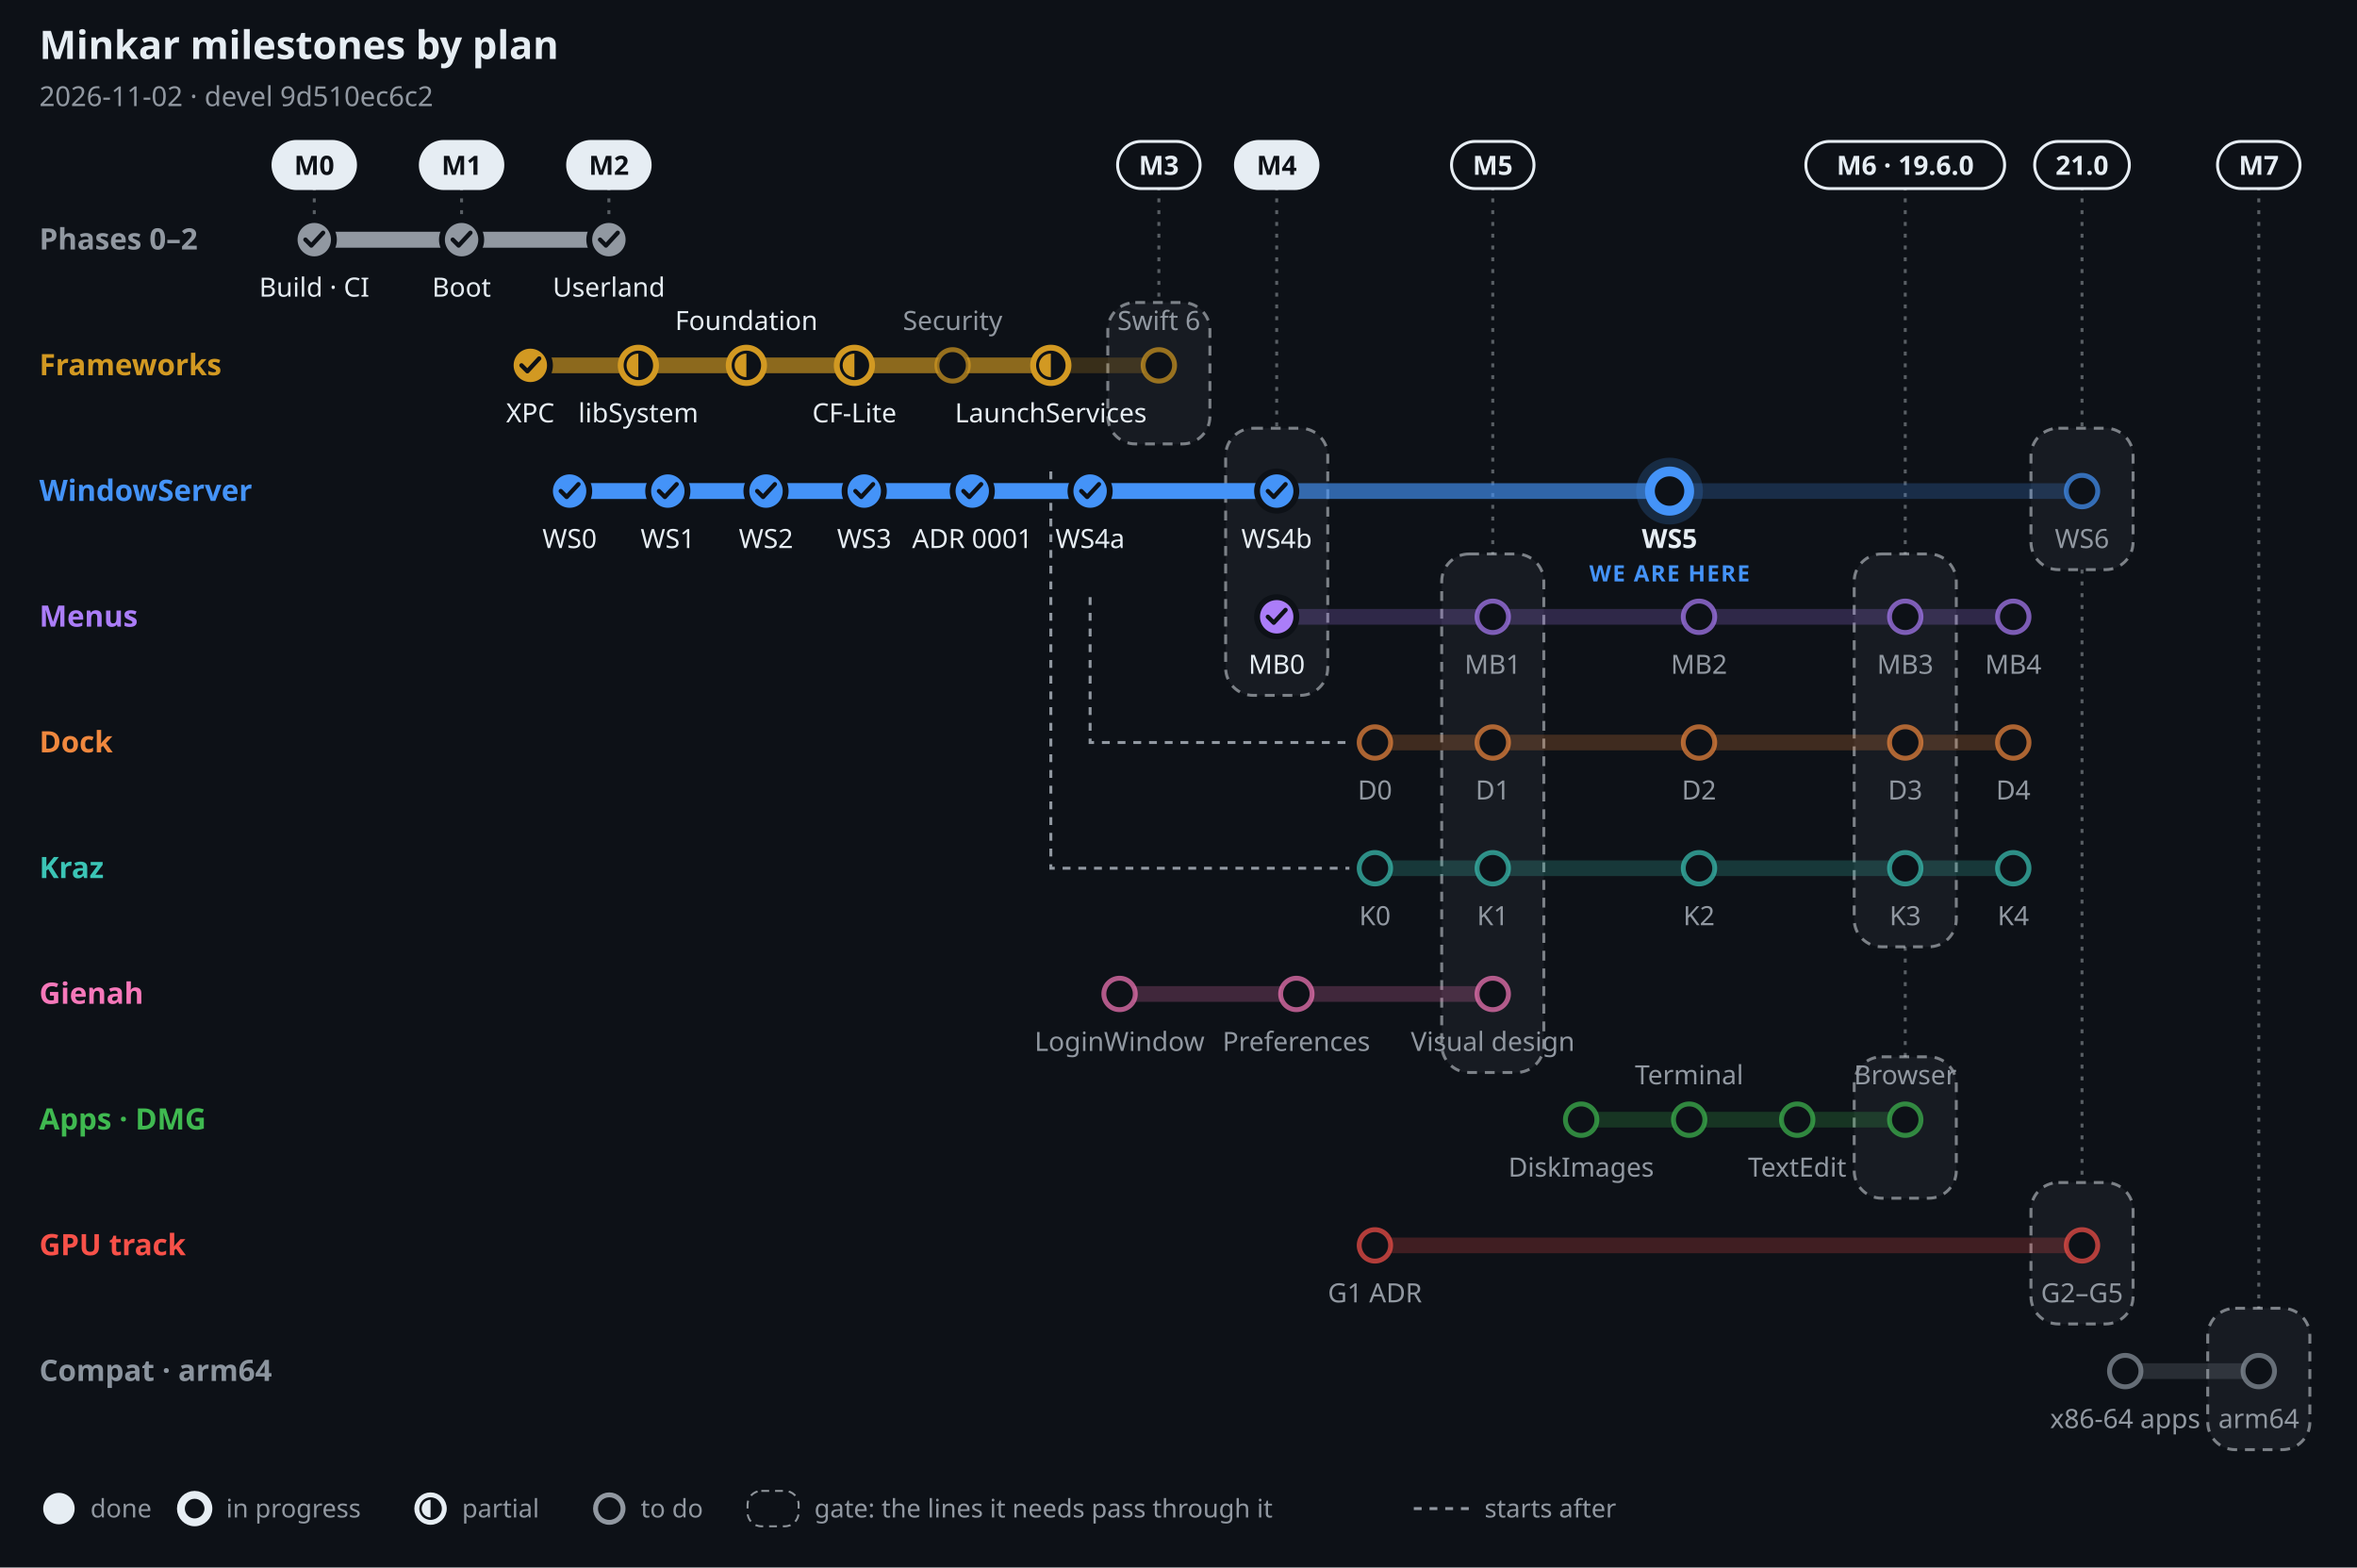
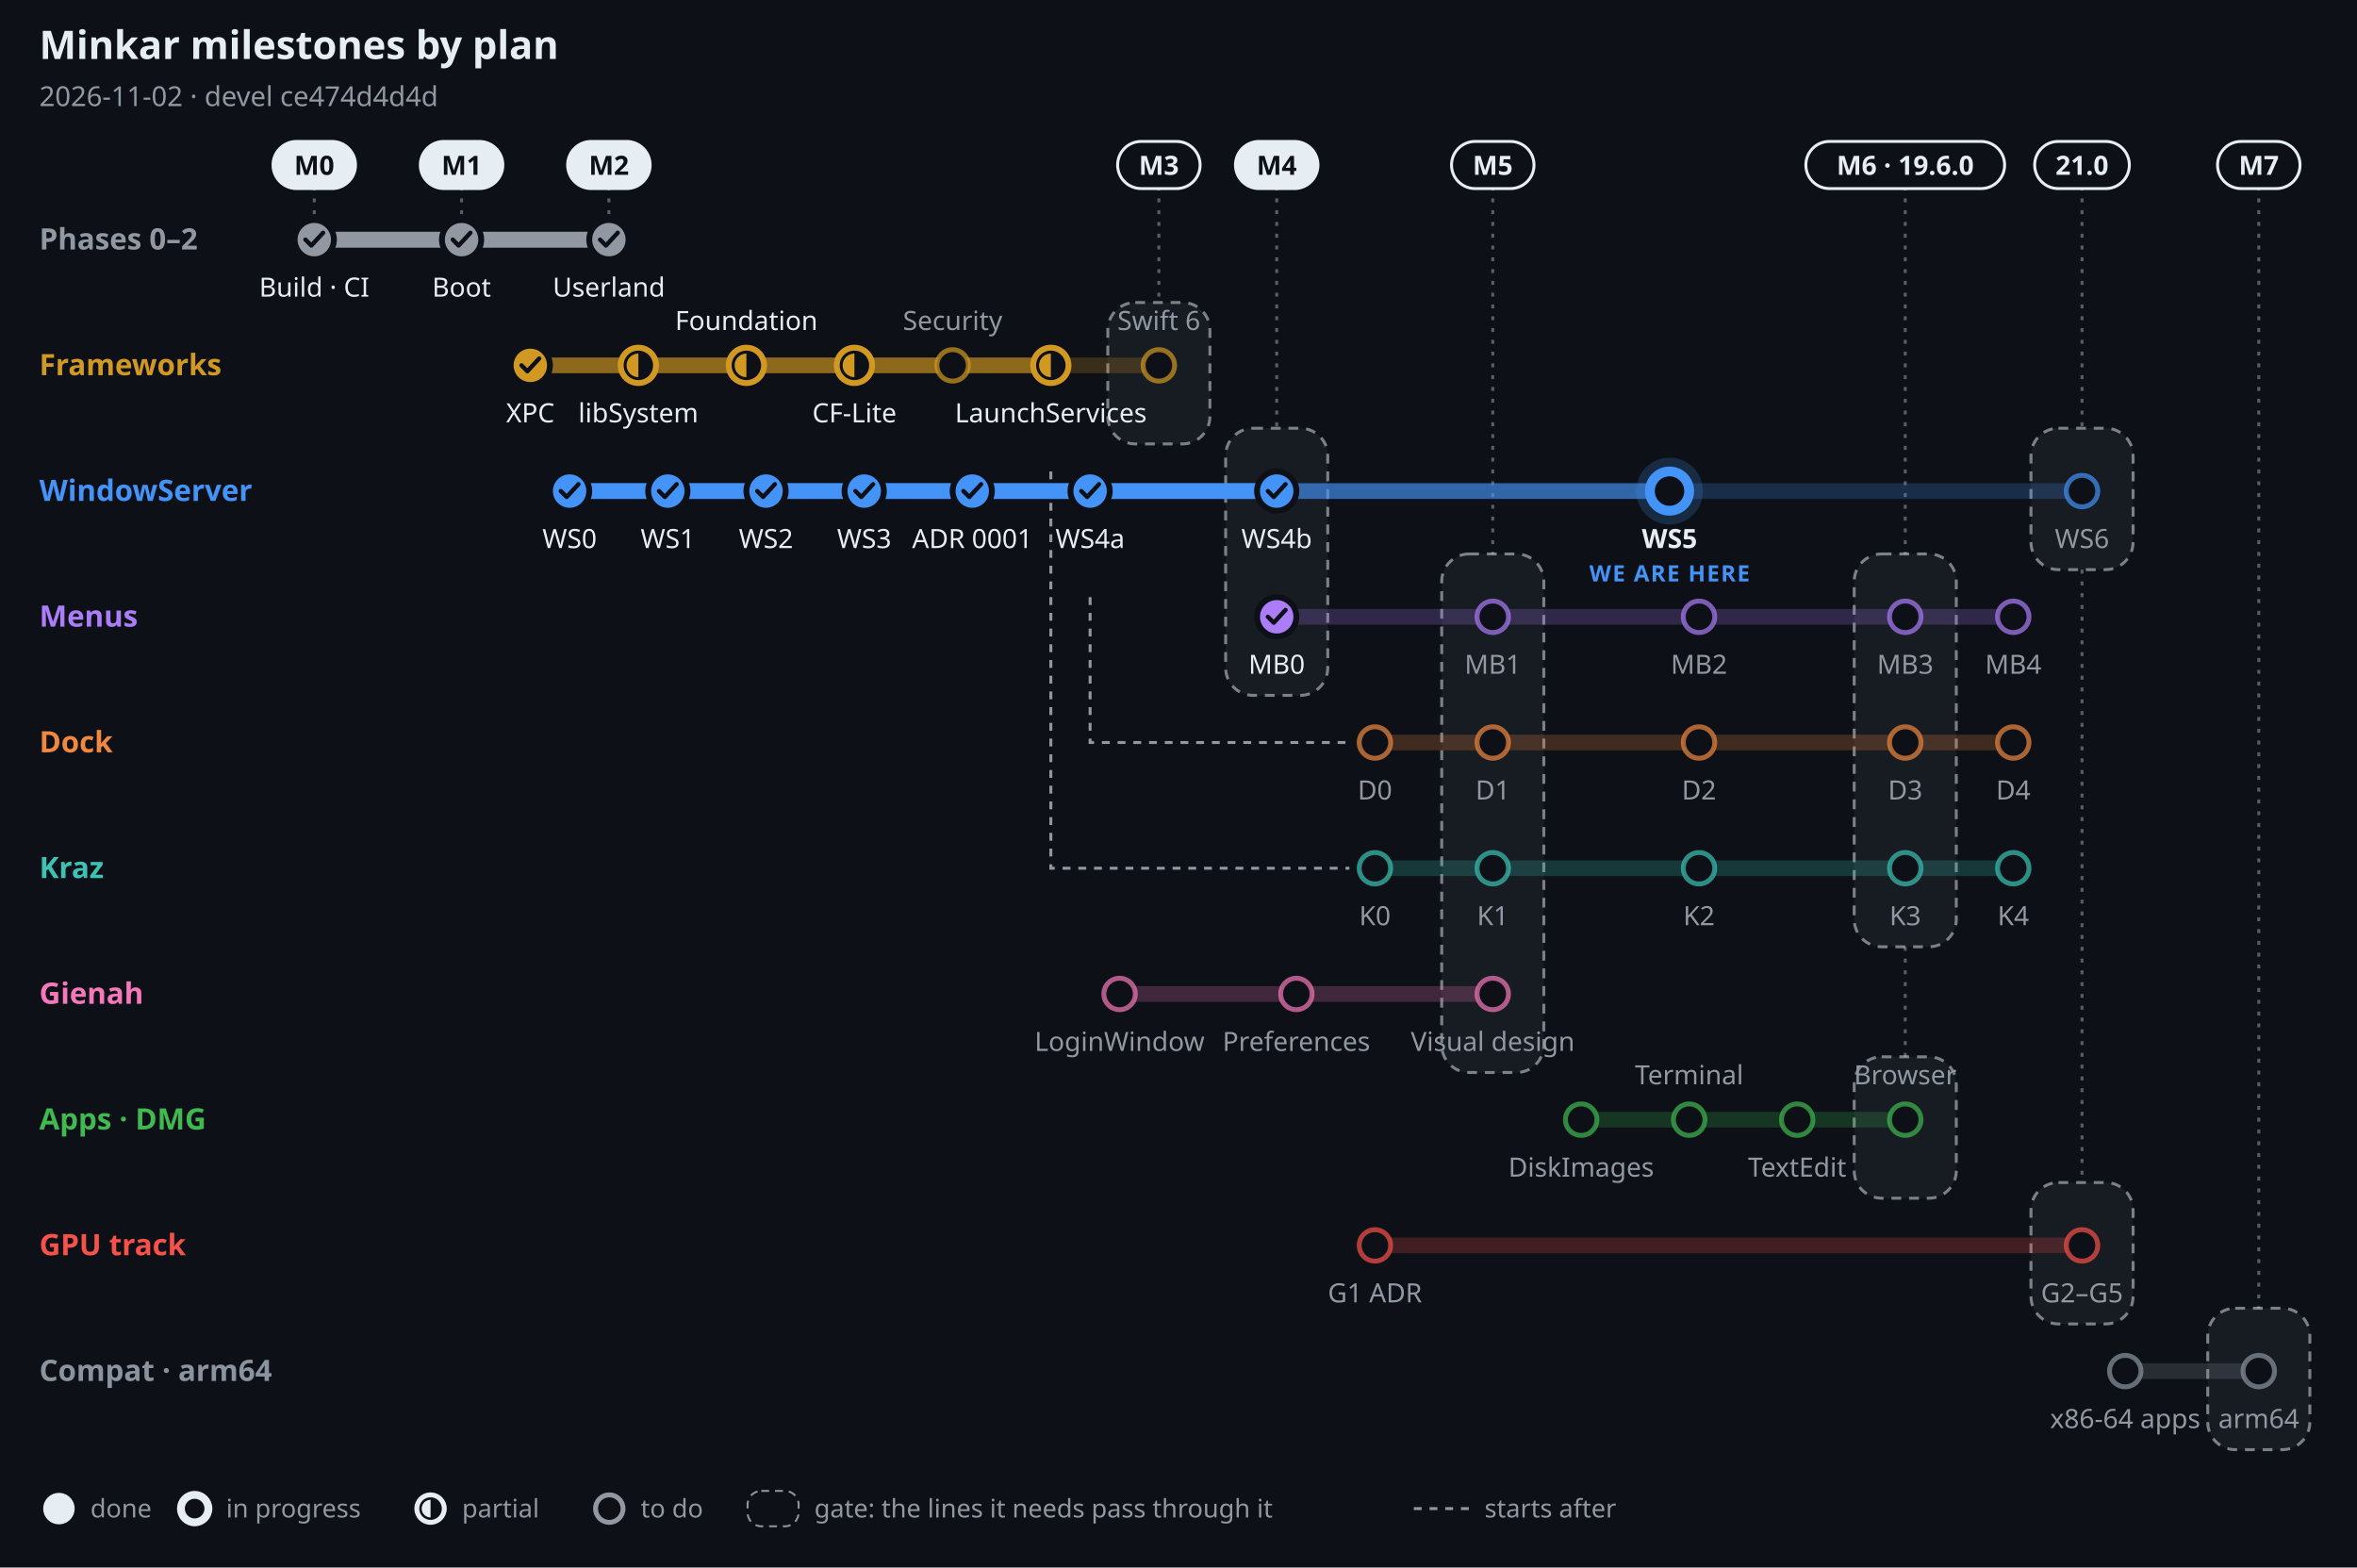
<svg xmlns="http://www.w3.org/2000/svg" width="1200" height="798" viewBox="0 0 1200 798" font-family="-apple-system, BlinkMacSystemFont, 'Segoe UI', 'Noto Sans', Helvetica, Arial, sans-serif" role="img" aria-label="Minkar milestones by plan, 2026-11-02">
  <rect width="1200" height="798" fill="#0d1117" />
  <text x="20" y="30" font-size="20" font-weight="700" fill="#e6edf3" text-anchor="start">Minkar milestones by plan</text>
-   <text x="20" y="54" font-size="14" font-weight="400" fill="#9198a1" text-anchor="start">2026-11-02 · devel 9d510ec6c2</text>
+   <text x="20" y="54" font-size="14" font-weight="400" fill="#9198a1" text-anchor="start">2026-11-02 · devel ce474d4d4d</text>
  <line x1="160" y1="95" x2="160" y2="110" stroke="#e6edf3" stroke-opacity=".35" stroke-width="1.5" stroke-dasharray="2 4" />
  <rect x="139" y="72" width="42" height="24" rx="12" fill="#e6edf3" stroke="#e6edf3" stroke-width="1.5" />
  <text x="160" y="89" font-size="13.5" font-weight="700" fill="#0d1117" text-anchor="middle">M0</text>
  <line x1="235" y1="95" x2="235" y2="110" stroke="#e6edf3" stroke-opacity=".35" stroke-width="1.5" stroke-dasharray="2 4" />
  <rect x="214" y="72" width="42" height="24" rx="12" fill="#e6edf3" stroke="#e6edf3" stroke-width="1.5" />
  <text x="235" y="89" font-size="13.5" font-weight="700" fill="#0d1117" text-anchor="middle">M1</text>
  <line x1="310" y1="95" x2="310" y2="110" stroke="#e6edf3" stroke-opacity=".35" stroke-width="1.5" stroke-dasharray="2 4" />
  <rect x="289" y="72" width="42" height="24" rx="12" fill="#e6edf3" stroke="#e6edf3" stroke-width="1.5" />
  <text x="310" y="89" font-size="13.5" font-weight="700" fill="#0d1117" text-anchor="middle">M2</text>
  <line x1="590" y1="95" x2="590" y2="154" stroke="#e6edf3" stroke-opacity=".35" stroke-width="1.5" stroke-dasharray="2 4" />
  <rect x="564" y="154" width="52" height="72" rx="14" fill="#e6edf3" fill-opacity=".05" stroke="#e6edf3" stroke-opacity=".5" stroke-width="1.5" stroke-dasharray="5 4" />
  <rect x="569" y="72" width="42" height="24" rx="12" fill="#0d1117" stroke="#e6edf3" stroke-width="1.5" />
  <text x="590" y="89" font-size="13.5" font-weight="700" fill="#e6edf3" text-anchor="middle">M3</text>
  <line x1="650" y1="95" x2="650" y2="218" stroke="#e6edf3" stroke-opacity=".35" stroke-width="1.5" stroke-dasharray="2 4" />
  <rect x="624" y="218" width="52" height="136" rx="14" fill="#e6edf3" fill-opacity=".05" stroke="#e6edf3" stroke-opacity=".5" stroke-width="1.5" stroke-dasharray="5 4" />
  <rect x="629" y="72" width="42" height="24" rx="12" fill="#e6edf3" stroke="#e6edf3" stroke-width="1.5" />
  <text x="650" y="89" font-size="13.5" font-weight="700" fill="#0d1117" text-anchor="middle">M4</text>
  <line x1="760" y1="95" x2="760" y2="282" stroke="#e6edf3" stroke-opacity=".35" stroke-width="1.5" stroke-dasharray="2 4" />
  <rect x="734" y="282" width="52" height="264" rx="14" fill="#e6edf3" fill-opacity=".05" stroke="#e6edf3" stroke-opacity=".5" stroke-width="1.5" stroke-dasharray="5 4" />
  <rect x="739" y="72" width="42" height="24" rx="12" fill="#0d1117" stroke="#e6edf3" stroke-width="1.5" />
  <text x="760" y="89" font-size="13.5" font-weight="700" fill="#e6edf3" text-anchor="middle">M5</text>
  <line x1="970" y1="95" x2="970" y2="282" stroke="#e6edf3" stroke-opacity=".35" stroke-width="1.5" stroke-dasharray="2 4" />
  <rect x="944" y="282" width="52" height="200" rx="14" fill="#e6edf3" fill-opacity=".05" stroke="#e6edf3" stroke-opacity=".5" stroke-width="1.5" stroke-dasharray="5 4" />
  <line x1="970" y1="482" x2="970" y2="538" stroke="#e6edf3" stroke-opacity=".35" stroke-width="1.5" stroke-dasharray="2 4" />
  <rect x="944" y="538" width="52" height="72" rx="14" fill="#e6edf3" fill-opacity=".05" stroke="#e6edf3" stroke-opacity=".5" stroke-width="1.5" stroke-dasharray="5 4" />
  <rect x="919.4" y="72" width="101.2" height="24" rx="12" fill="#0d1117" stroke="#e6edf3" stroke-width="1.5" />
  <text x="970" y="89" font-size="13.5" font-weight="700" fill="#e6edf3" text-anchor="middle">M6 · 19.6.0</text>
  <line x1="1060" y1="95" x2="1060" y2="218" stroke="#e6edf3" stroke-opacity=".35" stroke-width="1.5" stroke-dasharray="2 4" />
  <rect x="1034" y="218" width="52" height="72" rx="14" fill="#e6edf3" fill-opacity=".05" stroke="#e6edf3" stroke-opacity=".5" stroke-width="1.5" stroke-dasharray="5 4" />
  <line x1="1060" y1="290" x2="1060" y2="602" stroke="#e6edf3" stroke-opacity=".35" stroke-width="1.5" stroke-dasharray="2 4" />
  <rect x="1034" y="602" width="52" height="72" rx="14" fill="#e6edf3" fill-opacity=".05" stroke="#e6edf3" stroke-opacity=".5" stroke-width="1.5" stroke-dasharray="5 4" />
  <rect x="1035.9" y="72" width="48.2" height="24" rx="12" fill="#0d1117" stroke="#e6edf3" stroke-width="1.5" />
  <text x="1060" y="89" font-size="13.5" font-weight="700" fill="#e6edf3" text-anchor="middle">21.0</text>
  <line x1="1150" y1="95" x2="1150" y2="666" stroke="#e6edf3" stroke-opacity=".35" stroke-width="1.5" stroke-dasharray="2 4" />
  <rect x="1124" y="666" width="52" height="72" rx="14" fill="#e6edf3" fill-opacity=".05" stroke="#e6edf3" stroke-opacity=".5" stroke-width="1.5" stroke-dasharray="5 4" />
  <rect x="1129" y="72" width="42" height="24" rx="12" fill="#0d1117" stroke="#e6edf3" stroke-width="1.5" />
  <text x="1150" y="89" font-size="13.5" font-weight="700" fill="#e6edf3" text-anchor="middle">M7</text>
  <path d="M555 304 V378 H687" fill="none" stroke="#9198a1" stroke-width="1.5" stroke-dasharray="4 4" />
  <path d="M535 240 V442 H687" fill="none" stroke="#9198a1" stroke-width="1.5" stroke-dasharray="4 4" />
  <text x="20" y="127" font-size="15" font-weight="700" fill="#9198a1" text-anchor="start">Phases 0–2</text>
  <line x1="160" y1="122" x2="310" y2="122" stroke="#9198a1" stroke-opacity=".22" stroke-width="8" stroke-linecap="round" />
  <line x1="160" y1="122" x2="310" y2="122" stroke="#9198a1" stroke-opacity=".55" stroke-width="8" stroke-linecap="round" />
  <line x1="160" y1="122" x2="310" y2="122" stroke="#9198a1" stroke-opacity="1" stroke-width="8" stroke-linecap="round" />
  <circle cx="160" cy="122" r="10" fill="#9198a1" stroke="#0d1117" stroke-width="3" />
  <path d="M155.5 122 l3 3 l6 -6.5" fill="none" stroke="#0d1117" stroke-width="2.2" stroke-linecap="round" stroke-linejoin="round" />
  <text x="160" y="151" font-size="13.5" font-weight="500" fill="#e6edf3" text-anchor="middle">Build · CI</text>
  <circle cx="235" cy="122" r="10" fill="#9198a1" stroke="#0d1117" stroke-width="3" />
  <path d="M230.5 122 l3 3 l6 -6.5" fill="none" stroke="#0d1117" stroke-width="2.2" stroke-linecap="round" stroke-linejoin="round" />
  <text x="235" y="151" font-size="13.5" font-weight="500" fill="#e6edf3" text-anchor="middle">Boot</text>
  <circle cx="310" cy="122" r="10" fill="#9198a1" stroke="#0d1117" stroke-width="3" />
  <path d="M305.5 122 l3 3 l6 -6.5" fill="none" stroke="#0d1117" stroke-width="2.2" stroke-linecap="round" stroke-linejoin="round" />
  <text x="310" y="151" font-size="13.5" font-weight="500" fill="#e6edf3" text-anchor="middle">Userland</text>
  <text x="20" y="191" font-size="15" font-weight="700" fill="#d29922" text-anchor="start">Frameworks</text>
  <line x1="270" y1="186" x2="590" y2="186" stroke="#d29922" stroke-opacity=".22" stroke-width="8" stroke-linecap="round" />
  <line x1="270" y1="186" x2="535" y2="186" stroke="#d29922" stroke-opacity=".55" stroke-width="8" stroke-linecap="round" />
  <line x1="270" y1="186" x2="270" y2="186" stroke="#d29922" stroke-opacity="1" stroke-width="8" stroke-linecap="round" />
  <circle cx="270" cy="186" r="10" fill="#d29922" stroke="#0d1117" stroke-width="3" />
  <path d="M265.5 186 l3 3 l6 -6.5" fill="none" stroke="#0d1117" stroke-width="2.2" stroke-linecap="round" stroke-linejoin="round" />
  <text x="270" y="215" font-size="13.5" font-weight="500" fill="#e6edf3" text-anchor="middle">XPC</text>
  <circle cx="325" cy="186" r="9" fill="#0d1117" stroke="#d29922" stroke-width="3" />
  <path d="M325 180 A6 6 0 0 0 325 192 Z" fill="#d29922" />
  <text x="325" y="215" font-size="13.5" font-weight="500" fill="#e6edf3" text-anchor="middle">libSystem</text>
  <circle cx="380" cy="186" r="9" fill="#0d1117" stroke="#d29922" stroke-width="3" />
  <path d="M380 180 A6 6 0 0 0 380 192 Z" fill="#d29922" />
  <text x="380" y="168" font-size="13.5" font-weight="500" fill="#e6edf3" text-anchor="middle">Foundation</text>
  <circle cx="435" cy="186" r="9" fill="#0d1117" stroke="#d29922" stroke-width="3" />
  <path d="M435 180 A6 6 0 0 0 435 192 Z" fill="#d29922" />
  <text x="435" y="215" font-size="13.5" font-weight="500" fill="#e6edf3" text-anchor="middle">CF-Lite</text>
  <circle cx="485" cy="186" r="8" fill="#0d1117" stroke="#d29922" stroke-opacity=".7" stroke-width="2.5" />
  <text x="485" y="168" font-size="13.5" font-weight="500" fill="#9198a1" text-anchor="middle">Security</text>
  <circle cx="535" cy="186" r="9" fill="#0d1117" stroke="#d29922" stroke-width="3" />
  <path d="M535 180 A6 6 0 0 0 535 192 Z" fill="#d29922" />
  <text x="535" y="215" font-size="13.5" font-weight="500" fill="#e6edf3" text-anchor="middle">LaunchServices</text>
  <circle cx="590" cy="186" r="8" fill="#0d1117" stroke="#d29922" stroke-opacity=".7" stroke-width="2.5" />
  <text x="590" y="168" font-size="13.5" font-weight="500" fill="#9198a1" text-anchor="middle">Swift 6</text>
  <text x="20" y="255" font-size="15" font-weight="700" fill="#4493f8" text-anchor="start">WindowServer</text>
  <line x1="290" y1="250" x2="1060" y2="250" stroke="#4493f8" stroke-opacity=".22" stroke-width="8" stroke-linecap="round" />
  <line x1="290" y1="250" x2="850" y2="250" stroke="#4493f8" stroke-opacity=".55" stroke-width="8" stroke-linecap="round" />
  <line x1="290" y1="250" x2="650" y2="250" stroke="#4493f8" stroke-opacity="1" stroke-width="8" stroke-linecap="round" />
  <circle cx="290" cy="250" r="10" fill="#4493f8" stroke="#0d1117" stroke-width="3" />
  <path d="M285.5 250 l3 3 l6 -6.5" fill="none" stroke="#0d1117" stroke-width="2.2" stroke-linecap="round" stroke-linejoin="round" />
  <text x="290" y="279" font-size="13.5" font-weight="500" fill="#e6edf3" text-anchor="middle">WS0</text>
  <circle cx="340" cy="250" r="10" fill="#4493f8" stroke="#0d1117" stroke-width="3" />
  <path d="M335.5 250 l3 3 l6 -6.5" fill="none" stroke="#0d1117" stroke-width="2.2" stroke-linecap="round" stroke-linejoin="round" />
  <text x="340" y="279" font-size="13.5" font-weight="500" fill="#e6edf3" text-anchor="middle">WS1</text>
  <circle cx="390" cy="250" r="10" fill="#4493f8" stroke="#0d1117" stroke-width="3" />
  <path d="M385.5 250 l3 3 l6 -6.5" fill="none" stroke="#0d1117" stroke-width="2.2" stroke-linecap="round" stroke-linejoin="round" />
  <text x="390" y="279" font-size="13.5" font-weight="500" fill="#e6edf3" text-anchor="middle">WS2</text>
  <circle cx="440" cy="250" r="10" fill="#4493f8" stroke="#0d1117" stroke-width="3" />
  <path d="M435.5 250 l3 3 l6 -6.5" fill="none" stroke="#0d1117" stroke-width="2.2" stroke-linecap="round" stroke-linejoin="round" />
  <text x="440" y="279" font-size="13.5" font-weight="500" fill="#e6edf3" text-anchor="middle">WS3</text>
  <circle cx="495" cy="250" r="10" fill="#4493f8" stroke="#0d1117" stroke-width="3" />
  <path d="M490.5 250 l3 3 l6 -6.5" fill="none" stroke="#0d1117" stroke-width="2.2" stroke-linecap="round" stroke-linejoin="round" />
  <text x="495" y="279" font-size="13.5" font-weight="500" fill="#e6edf3" text-anchor="middle">ADR 0001</text>
  <circle cx="555" cy="250" r="10" fill="#4493f8" stroke="#0d1117" stroke-width="3" />
  <path d="M550.5 250 l3 3 l6 -6.5" fill="none" stroke="#0d1117" stroke-width="2.2" stroke-linecap="round" stroke-linejoin="round" />
  <text x="555" y="279" font-size="13.5" font-weight="500" fill="#e6edf3" text-anchor="middle">WS4a</text>
  <circle cx="650" cy="250" r="10" fill="#4493f8" stroke="#0d1117" stroke-width="3" />
  <path d="M645.5 250 l3 3 l6 -6.5" fill="none" stroke="#0d1117" stroke-width="2.2" stroke-linecap="round" stroke-linejoin="round" />
  <text x="650" y="279" font-size="13.5" font-weight="500" fill="#e6edf3" text-anchor="middle">WS4b</text>
  <circle cx="850" cy="250" r="17" fill="#4493f8" fill-opacity=".2" />
  <circle cx="850" cy="250" r="10" fill="#0d1117" stroke="#4493f8" stroke-width="5" />
  <text x="850" y="279" font-size="13.5" font-weight="700" fill="#e6edf3" text-anchor="middle">WS5</text>
  <text x="850" y="296" font-size="11.5" font-weight="800" fill="#4493f8" text-anchor="middle" letter-spacing=".06em">WE ARE HERE</text>
  <circle cx="1060" cy="250" r="8" fill="#0d1117" stroke="#4493f8" stroke-opacity=".7" stroke-width="2.5" />
  <text x="1060" y="279" font-size="13.5" font-weight="500" fill="#9198a1" text-anchor="middle">WS6</text>
  <text x="20" y="319" font-size="15" font-weight="700" fill="#ab7df8" text-anchor="start">Menus</text>
  <line x1="650" y1="314" x2="1025" y2="314" stroke="#ab7df8" stroke-opacity=".22" stroke-width="8" stroke-linecap="round" />
  <line x1="650" y1="314" x2="650" y2="314" stroke="#ab7df8" stroke-opacity=".55" stroke-width="8" stroke-linecap="round" />
  <line x1="650" y1="314" x2="650" y2="314" stroke="#ab7df8" stroke-opacity="1" stroke-width="8" stroke-linecap="round" />
  <circle cx="650" cy="314" r="10" fill="#ab7df8" stroke="#0d1117" stroke-width="3" />
  <path d="M645.5 314 l3 3 l6 -6.5" fill="none" stroke="#0d1117" stroke-width="2.2" stroke-linecap="round" stroke-linejoin="round" />
  <text x="650" y="343" font-size="13.5" font-weight="500" fill="#e6edf3" text-anchor="middle">MB0</text>
  <circle cx="760" cy="314" r="8" fill="#0d1117" stroke="#ab7df8" stroke-opacity=".7" stroke-width="2.5" />
  <text x="760" y="343" font-size="13.5" font-weight="500" fill="#9198a1" text-anchor="middle">MB1</text>
  <circle cx="865" cy="314" r="8" fill="#0d1117" stroke="#ab7df8" stroke-opacity=".7" stroke-width="2.5" />
  <text x="865" y="343" font-size="13.5" font-weight="500" fill="#9198a1" text-anchor="middle">MB2</text>
  <circle cx="970" cy="314" r="8" fill="#0d1117" stroke="#ab7df8" stroke-opacity=".7" stroke-width="2.5" />
  <text x="970" y="343" font-size="13.5" font-weight="500" fill="#9198a1" text-anchor="middle">MB3</text>
  <circle cx="1025" cy="314" r="8" fill="#0d1117" stroke="#ab7df8" stroke-opacity=".7" stroke-width="2.5" />
  <text x="1025" y="343" font-size="13.5" font-weight="500" fill="#9198a1" text-anchor="middle">MB4</text>
  <text x="20" y="383" font-size="15" font-weight="700" fill="#f0883e" text-anchor="start">Dock</text>
  <line x1="700" y1="378" x2="1025" y2="378" stroke="#f0883e" stroke-opacity=".22" stroke-width="8" stroke-linecap="round" />
  <circle cx="700" cy="378" r="8" fill="#0d1117" stroke="#f0883e" stroke-opacity=".7" stroke-width="2.5" />
  <text x="700" y="407" font-size="13.5" font-weight="500" fill="#9198a1" text-anchor="middle">D0</text>
  <circle cx="760" cy="378" r="8" fill="#0d1117" stroke="#f0883e" stroke-opacity=".7" stroke-width="2.5" />
  <text x="760" y="407" font-size="13.5" font-weight="500" fill="#9198a1" text-anchor="middle">D1</text>
  <circle cx="865" cy="378" r="8" fill="#0d1117" stroke="#f0883e" stroke-opacity=".7" stroke-width="2.5" />
  <text x="865" y="407" font-size="13.5" font-weight="500" fill="#9198a1" text-anchor="middle">D2</text>
  <circle cx="970" cy="378" r="8" fill="#0d1117" stroke="#f0883e" stroke-opacity=".7" stroke-width="2.5" />
  <text x="970" y="407" font-size="13.5" font-weight="500" fill="#9198a1" text-anchor="middle">D3</text>
  <circle cx="1025" cy="378" r="8" fill="#0d1117" stroke="#f0883e" stroke-opacity=".7" stroke-width="2.5" />
  <text x="1025" y="407" font-size="13.5" font-weight="500" fill="#9198a1" text-anchor="middle">D4</text>
  <text x="20" y="447" font-size="15" font-weight="700" fill="#3bc4b5" text-anchor="start">Kraz</text>
  <line x1="700" y1="442" x2="1025" y2="442" stroke="#3bc4b5" stroke-opacity=".22" stroke-width="8" stroke-linecap="round" />
  <circle cx="700" cy="442" r="8" fill="#0d1117" stroke="#3bc4b5" stroke-opacity=".7" stroke-width="2.5" />
  <text x="700" y="471" font-size="13.5" font-weight="500" fill="#9198a1" text-anchor="middle">K0</text>
  <circle cx="760" cy="442" r="8" fill="#0d1117" stroke="#3bc4b5" stroke-opacity=".7" stroke-width="2.5" />
  <text x="760" y="471" font-size="13.5" font-weight="500" fill="#9198a1" text-anchor="middle">K1</text>
  <circle cx="865" cy="442" r="8" fill="#0d1117" stroke="#3bc4b5" stroke-opacity=".7" stroke-width="2.5" />
  <text x="865" y="471" font-size="13.5" font-weight="500" fill="#9198a1" text-anchor="middle">K2</text>
  <circle cx="970" cy="442" r="8" fill="#0d1117" stroke="#3bc4b5" stroke-opacity=".7" stroke-width="2.5" />
  <text x="970" y="471" font-size="13.5" font-weight="500" fill="#9198a1" text-anchor="middle">K3</text>
  <circle cx="1025" cy="442" r="8" fill="#0d1117" stroke="#3bc4b5" stroke-opacity=".7" stroke-width="2.5" />
  <text x="1025" y="471" font-size="13.5" font-weight="500" fill="#9198a1" text-anchor="middle">K4</text>
  <text x="20" y="511" font-size="15" font-weight="700" fill="#f778ba" text-anchor="start">Gienah</text>
  <line x1="570" y1="506" x2="760" y2="506" stroke="#f778ba" stroke-opacity=".22" stroke-width="8" stroke-linecap="round" />
  <circle cx="570" cy="506" r="8" fill="#0d1117" stroke="#f778ba" stroke-opacity=".7" stroke-width="2.5" />
  <text x="570" y="535" font-size="13.5" font-weight="500" fill="#9198a1" text-anchor="middle">LoginWindow</text>
  <circle cx="660" cy="506" r="8" fill="#0d1117" stroke="#f778ba" stroke-opacity=".7" stroke-width="2.5" />
  <text x="660" y="535" font-size="13.5" font-weight="500" fill="#9198a1" text-anchor="middle">Preferences</text>
  <circle cx="760" cy="506" r="8" fill="#0d1117" stroke="#f778ba" stroke-opacity=".7" stroke-width="2.5" />
  <text x="760" y="535" font-size="13.5" font-weight="500" fill="#9198a1" text-anchor="middle">Visual design</text>
  <text x="20" y="575" font-size="15" font-weight="700" fill="#3fb950" text-anchor="start">Apps · DMG</text>
  <line x1="805" y1="570" x2="970" y2="570" stroke="#3fb950" stroke-opacity=".22" stroke-width="8" stroke-linecap="round" />
  <circle cx="805" cy="570" r="8" fill="#0d1117" stroke="#3fb950" stroke-opacity=".7" stroke-width="2.5" />
  <text x="805" y="599" font-size="13.5" font-weight="500" fill="#9198a1" text-anchor="middle">DiskImages</text>
  <circle cx="860" cy="570" r="8" fill="#0d1117" stroke="#3fb950" stroke-opacity=".7" stroke-width="2.5" />
  <text x="860" y="552" font-size="13.5" font-weight="500" fill="#9198a1" text-anchor="middle">Terminal</text>
  <circle cx="915" cy="570" r="8" fill="#0d1117" stroke="#3fb950" stroke-opacity=".7" stroke-width="2.5" />
  <text x="915" y="599" font-size="13.5" font-weight="500" fill="#9198a1" text-anchor="middle">TextEdit</text>
  <circle cx="970" cy="570" r="8" fill="#0d1117" stroke="#3fb950" stroke-opacity=".7" stroke-width="2.5" />
  <text x="970" y="552" font-size="13.5" font-weight="500" fill="#9198a1" text-anchor="middle">Browser</text>
  <text x="20" y="639" font-size="15" font-weight="700" fill="#f85149" text-anchor="start">GPU track</text>
  <line x1="700" y1="634" x2="1060" y2="634" stroke="#f85149" stroke-opacity=".22" stroke-width="8" stroke-linecap="round" />
  <circle cx="700" cy="634" r="8" fill="#0d1117" stroke="#f85149" stroke-opacity=".7" stroke-width="2.5" />
  <text x="700" y="663" font-size="13.5" font-weight="500" fill="#9198a1" text-anchor="middle">G1 ADR</text>
  <circle cx="1060" cy="634" r="8" fill="#0d1117" stroke="#f85149" stroke-opacity=".7" stroke-width="2.5" />
  <text x="1060" y="663" font-size="13.5" font-weight="500" fill="#9198a1" text-anchor="middle">G2–G5</text>
  <text x="20" y="703" font-size="15" font-weight="700" fill="#8b949e" text-anchor="start">Compat · arm64</text>
  <line x1="1082" y1="698" x2="1150" y2="698" stroke="#8b949e" stroke-opacity=".22" stroke-width="8" stroke-linecap="round" />
  <circle cx="1082" cy="698" r="8" fill="#0d1117" stroke="#8b949e" stroke-opacity=".7" stroke-width="2.5" />
  <text x="1082" y="727" font-size="13.5" font-weight="500" fill="#9198a1" text-anchor="middle">x86-64 apps</text>
  <circle cx="1150" cy="698" r="8" fill="#0d1117" stroke="#8b949e" stroke-opacity=".7" stroke-width="2.5" />
  <text x="1150" y="727" font-size="13.5" font-weight="500" fill="#9198a1" text-anchor="middle">arm64</text>
  <circle cx="30" cy="768" r="8" fill="#e6edf3" />
  <text x="46" y="772.5" font-size="13" font-weight="400" fill="#9198a1" text-anchor="start">done</text>
  <circle cx="99.1" cy="768" r="7" fill="#0d1117" stroke="#e6edf3" stroke-width="4" />
  <text x="115.1" y="772.5" font-size="13" font-weight="400" fill="#9198a1" text-anchor="start">in progress</text>
  <circle cx="219.2" cy="768" r="7" fill="#0d1117" stroke="#e6edf3" stroke-width="2.5" />
  <path d="M219.2 763.5 A4.5 4.5 0 0 0 219.2 772.5 Z" fill="#e6edf3" />
  <text x="235.2" y="772.5" font-size="13" font-weight="400" fill="#9198a1" text-anchor="start">partial</text>
  <circle cx="310.2" cy="768" r="7" fill="#0d1117" stroke="#9198a1" stroke-width="2.5" />
  <text x="326.2" y="772.5" font-size="13" font-weight="400" fill="#9198a1" text-anchor="start">to do</text>
  <rect x="380.6" y="759" width="26" height="18" rx="7" fill="none" stroke="#e6edf3" stroke-opacity=".6" stroke-dasharray="4 3" />
  <text x="414.6" y="772.5" font-size="13" font-weight="400" fill="#9198a1" text-anchor="start">gate: the lines it needs pass through it</text>
  <path d="M719.8 768 h28" stroke="#9198a1" stroke-width="1.5" stroke-dasharray="4 4" />
  <text x="755.8" y="772.5" font-size="13" font-weight="400" fill="#9198a1" text-anchor="start">starts after</text>
</svg>
